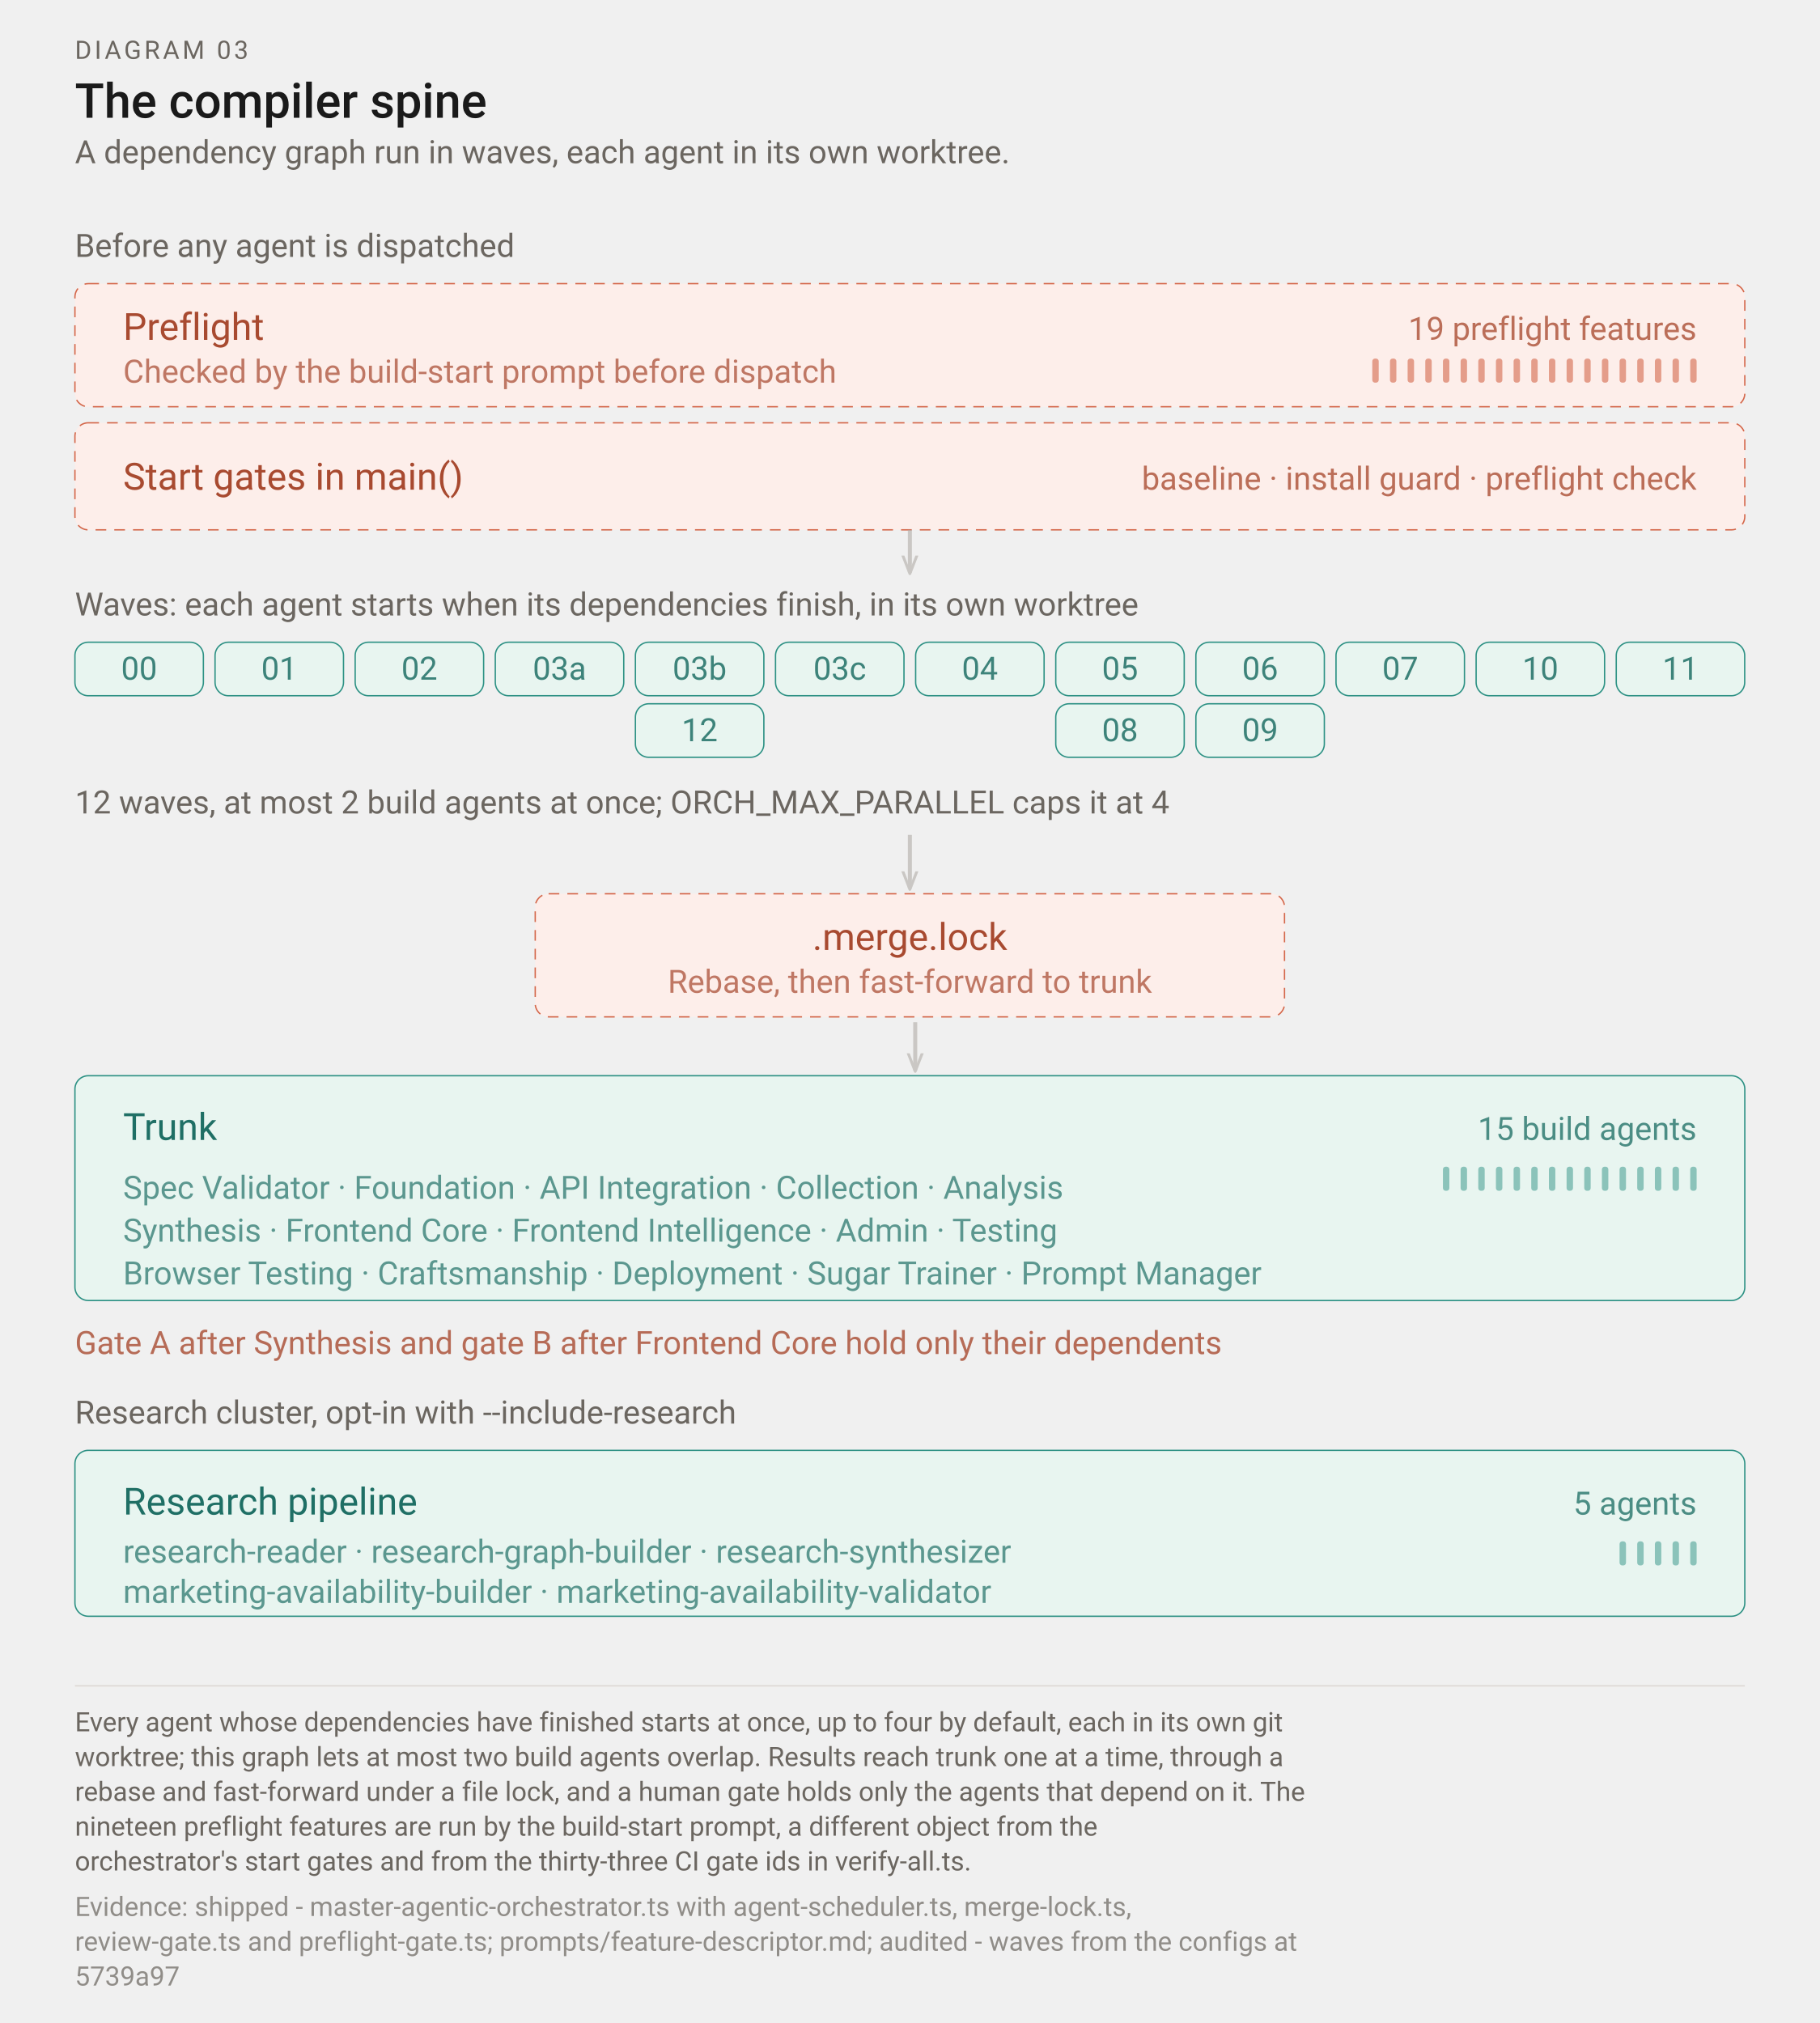
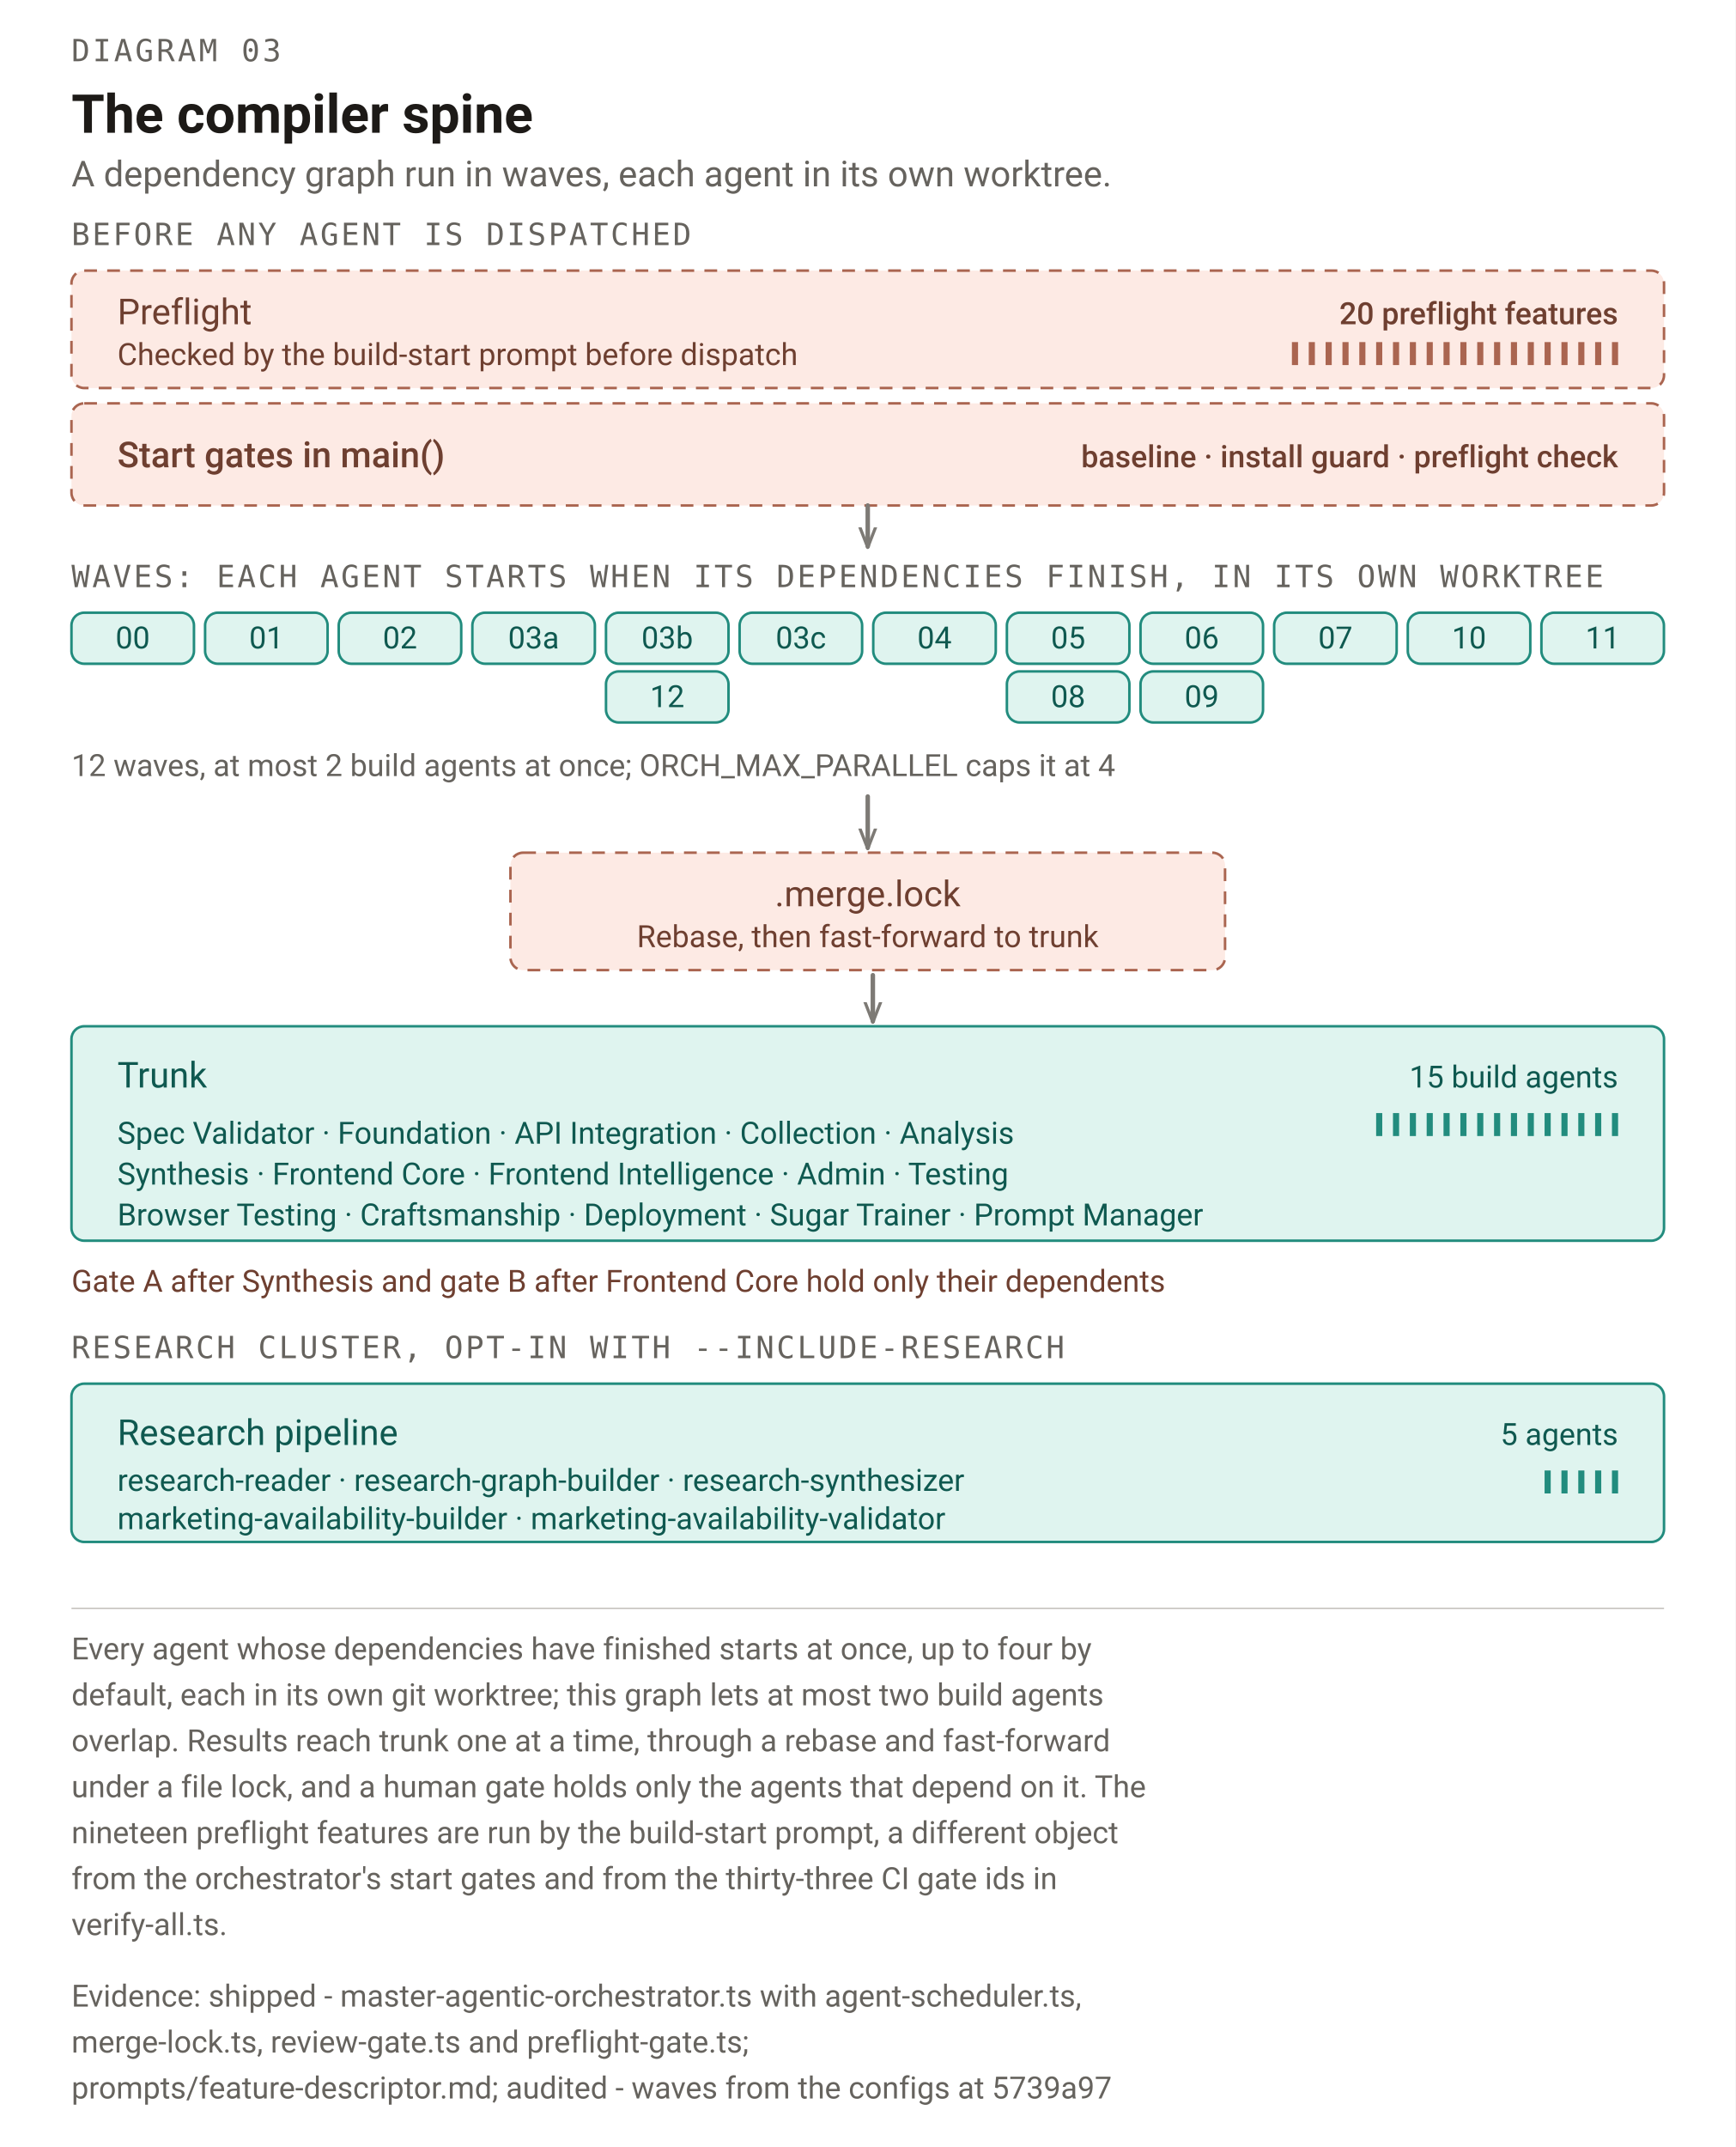
- <svg xmlns="http://www.w3.org/2000/svg" viewBox="0 0 680 756" width="100%" role="img" aria-label="The compiler spine. A dependency graph run in waves, each agent in its own worktree.">
-   <style>text{font-family:system-ui,-apple-system,'Segoe UI',Roboto,'Helvetica Neue',sans-serif}@media (prefers-color-scheme:dark){.teal-f{fill:#16302c;stroke:#4fb3a3}.teal-o{stroke:#4fb3a3}.teal-t{fill:#82d6c6}.purple-f{fill:#221f38;stroke:#8b7dd0}.purple-o{stroke:#8b7dd0}.purple-t{fill:#ada0e4}.coral-f{fill:#35211b;stroke:#e08a6c}.coral-o{stroke:#e08a6c}.coral-t{fill:#f2ab8e}.gray-f{fill:#232220;stroke:#57534e}.gray-o{stroke:#57534e}.gray-t{fill:#a8a29b}.ink{fill:#ededea}.mute{fill:#a8a29b}.rule{stroke:#3a3835}}[data-theme=dark] .teal-f{fill:#16302c;stroke:#4fb3a3}[data-theme=dark] .teal-o{stroke:#4fb3a3}[data-theme=dark] .teal-t{fill:#82d6c6}[data-theme=dark] .purple-f{fill:#221f38;stroke:#8b7dd0}[data-theme=dark] .purple-o{stroke:#8b7dd0}[data-theme=dark] .purple-t{fill:#ada0e4}[data-theme=dark] .coral-f{fill:#35211b;stroke:#e08a6c}[data-theme=dark] .coral-o{stroke:#e08a6c}[data-theme=dark] .coral-t{fill:#f2ab8e}[data-theme=dark] .gray-f{fill:#232220;stroke:#57534e}[data-theme=dark] .gray-o{stroke:#57534e}[data-theme=dark] .gray-t{fill:#a8a29b}[data-theme=dark] .ink{fill:#ededea}[data-theme=dark] .mute{fill:#a8a29b}[data-theme=dark] .rule{stroke:#3a3835}[data-theme=light] .teal-f{fill:#e8f5f0;stroke:#2d9184}[data-theme=light] .teal-o{stroke:#2d9184}[data-theme=light] .teal-t{fill:#1f6f65}[data-theme=light] .purple-f{fill:#eeeafa;stroke:#6b5bb5}[data-theme=light] .purple-o{stroke:#6b5bb5}[data-theme=light] .purple-t{fill:#4a3f8a}[data-theme=light] .coral-f{fill:#fdeeea;stroke:#d4674a}[data-theme=light] .coral-o{stroke:#d4674a}[data-theme=light] .coral-t{fill:#a84a30}[data-theme=light] .gray-f{fill:#f4f3f1;stroke:#b0aca6}[data-theme=light] .gray-o{stroke:#b0aca6}[data-theme=light] .gray-t{fill:#6b6660}[data-theme=light] .ink{fill:#1a1a1a}[data-theme=light] .mute{fill:#6b6660}[data-theme=light] .rule{stroke:#ddd9d4}</style>
+ <svg xmlns="http://www.w3.org/2000/svg" viewBox="0 0 680 841" width="100%" role="img" aria-label="The compiler spine. A dependency graph run in waves, each agent in its own worktree.">
+   <style>text{font-family:system-ui,-apple-system,'Segoe UI',Roboto,'Helvetica Neue',sans-serif}text.mono{font-family:ui-monospace,'SFMono-Regular','Cascadia Mono','Segoe UI Mono','DejaVu Sans Mono','Liberation Mono',monospace}.num{font-variant-numeric:tabular-nums}@media (prefers-color-scheme:dark){.teal-f{fill:#122925;stroke:#61c2b2}.teal-o{stroke:#61c2b2}.teal-t{fill:#bee8e0}.teal-m{fill:#61c2b2}.teal-h{stroke:#32a091}.purple-f{fill:#242232;stroke:#ada4e6}.purple-o{stroke:#ada4e6}.purple-t{fill:#dddafb}.purple-m{fill:#ada4e6}.purple-h{stroke:#8b81c5}.coral-f{fill:#311f19;stroke:#e39982}.coral-o{stroke:#e39982}.coral-t{fill:#fad5c9}.coral-m{fill:#e39982}.coral-h{stroke:#c0765f}.gray-f{fill:#262421;stroke:#b1ada8}.gray-o{stroke:#b1ada8}.gray-t{fill:#e1ddd8}.gray-m{fill:#b1ada8}.gray-h{stroke:#8f8b87}.surface{fill:#0d0b08}.ink{fill:#ebe7e2}.mute{fill:#dbd7d2}.rule{stroke:#5b5753}}[data-theme=dark] .teal-f{fill:#122925;stroke:#61c2b2}[data-theme=dark] .teal-o{stroke:#61c2b2}[data-theme=dark] .teal-t{fill:#bee8e0}[data-theme=dark] .teal-m{fill:#61c2b2}[data-theme=dark] .teal-h{stroke:#32a091}[data-theme=dark] .purple-f{fill:#242232;stroke:#ada4e6}[data-theme=dark] .purple-o{stroke:#ada4e6}[data-theme=dark] .purple-t{fill:#dddafb}[data-theme=dark] .purple-m{fill:#ada4e6}[data-theme=dark] .purple-h{stroke:#8b81c5}[data-theme=dark] .coral-f{fill:#311f19;stroke:#e39982}[data-theme=dark] .coral-o{stroke:#e39982}[data-theme=dark] .coral-t{fill:#fad5c9}[data-theme=dark] .coral-m{fill:#e39982}[data-theme=dark] .coral-h{stroke:#c0765f}[data-theme=dark] .gray-f{fill:#262421;stroke:#b1ada8}[data-theme=dark] .gray-o{stroke:#b1ada8}[data-theme=dark] .gray-t{fill:#e1ddd8}[data-theme=dark] .gray-m{fill:#b1ada8}[data-theme=dark] .gray-h{stroke:#8f8b87}[data-theme=dark] .surface{fill:#0d0b08}[data-theme=dark] .ink{fill:#ebe7e2}[data-theme=dark] .mute{fill:#dbd7d2}[data-theme=dark] .rule{stroke:#5b5753}[data-theme=light] .teal-f{fill:#dff4ef;stroke:#228c7e}[data-theme=light] .teal-o{stroke:#228c7e}[data-theme=light] .teal-t{fill:#0f5950}[data-theme=light] .teal-m{fill:#228c7e}[data-theme=light] .teal-h{stroke:#32a091}[data-theme=light] .purple-f{fill:#eeecfd;stroke:#7a70af}[data-theme=light] .purple-o{stroke:#7a70af}[data-theme=light] .purple-t{fill:#4d4671}[data-theme=light] .purple-m{fill:#7a70af}[data-theme=light] .purple-h{stroke:#8b81c5}[data-theme=light] .coral-f{fill:#fdeae4;stroke:#aa6550}[data-theme=light] .coral-o{stroke:#aa6550}[data-theme=light] .coral-t{fill:#6e3f30}[data-theme=light] .coral-m{fill:#aa6550}[data-theme=light] .coral-h{stroke:#c0765f}[data-theme=light] .gray-f{fill:#f2eee9;stroke:#7d7a75}[data-theme=light] .gray-o{stroke:#7d7a75}[data-theme=light] .gray-t{fill:#504c48}[data-theme=light] .gray-m{fill:#7d7a75}[data-theme=light] .gray-h{stroke:#8f8b87}[data-theme=light] .surface{fill:#ffffff}[data-theme=light] .ink{fill:#1d1a17}[data-theme=light] .mute{fill:#66635e}[data-theme=light] .rule{stroke:#c1bdb8}</style>
  <defs>
    <marker id="ar-teal" viewBox="0 0 10 10" refX="8.5" refY="5" markerWidth="5" markerHeight="5" orient="auto-start-reverse">
-       <path d="M0,1.5 L9,5 L0,8.5" fill="none" stroke="#2d9184" stroke-width="1.4" stroke-linecap="round" stroke-linejoin="round" class="teal-o" />
+       <path d="M0,1.5 L9,5 L0,8.5" fill="none" stroke="#228c7e" stroke-width="1.4" stroke-linecap="round" stroke-linejoin="round" class="teal-o" />
    </marker>
    <marker id="ar-purple" viewBox="0 0 10 10" refX="8.5" refY="5" markerWidth="5" markerHeight="5" orient="auto-start-reverse">
-       <path d="M0,1.5 L9,5 L0,8.5" fill="none" stroke="#6b5bb5" stroke-width="1.4" stroke-linecap="round" stroke-linejoin="round" class="purple-o" />
+       <path d="M0,1.5 L9,5 L0,8.5" fill="none" stroke="#7a70af" stroke-width="1.4" stroke-linecap="round" stroke-linejoin="round" class="purple-o" />
    </marker>
    <marker id="ar-coral" viewBox="0 0 10 10" refX="8.5" refY="5" markerWidth="5" markerHeight="5" orient="auto-start-reverse">
-       <path d="M0,1.5 L9,5 L0,8.5" fill="none" stroke="#d4674a" stroke-width="1.4" stroke-linecap="round" stroke-linejoin="round" class="coral-o" />
+       <path d="M0,1.5 L9,5 L0,8.5" fill="none" stroke="#aa6550" stroke-width="1.4" stroke-linecap="round" stroke-linejoin="round" class="coral-o" />
    </marker>
    <marker id="ar-gray" viewBox="0 0 10 10" refX="8.5" refY="5" markerWidth="5" markerHeight="5" orient="auto-start-reverse">
-       <path d="M0,1.5 L9,5 L0,8.5" fill="none" stroke="#b0aca6" stroke-width="1.4" stroke-linecap="round" stroke-linejoin="round" class="gray-o" />
+       <path d="M0,1.5 L9,5 L0,8.5" fill="none" stroke="#7d7a75" stroke-width="1.4" stroke-linecap="round" stroke-linejoin="round" class="gray-o" />
    </marker>
  </defs>
-   <text x="28" y="22" font-size="9.5" fill="#6b6660" letter-spacing="1.1" class="mute">DIAGRAM 03</text>
-   <text x="28" y="44" font-size="18" fill="#1a1a1a" font-weight="500" class="ink">The compiler spine</text>
-   <text x="28" y="61" font-size="12" fill="#6b6660" class="mute">A dependency graph run in waves, each agent in its own worktree.</text>
-   <text x="28" y="96" font-size="12" fill="#6b6660" class="mute">Before any agent is dispatched</text>
-   <rect x="28" y="106" width="624" height="46" rx="5" fill="#fdeeea" stroke="#d4674a" stroke-width="0.5" stroke-dasharray="4 3" class="coral-f" />
-   <text x="46" y="127" font-size="14" fill="#a84a30" class="coral-t">Preflight</text>
-   <text x="46" y="143" font-size="12" fill="#a84a30" opacity="0.72" class="coral-t">Checked by the build-start prompt before dispatch</text>
-   <text x="634" y="127" font-size="12" fill="#a84a30" text-anchor="end" opacity="0.78" class="coral-t">19 preflight features</text>
-   <rect x="512.8" y="134" width="2.4" height="9" rx="1" fill="#d4674a" opacity="0.6" class="coral-f" />
-   <rect x="519.4" y="134" width="2.4" height="9" rx="1" fill="#d4674a" opacity="0.6" class="coral-f" />
-   <rect x="526.0" y="134" width="2.4" height="9" rx="1" fill="#d4674a" opacity="0.6" class="coral-f" />
-   <rect x="532.6" y="134" width="2.4" height="9" rx="1" fill="#d4674a" opacity="0.6" class="coral-f" />
-   <rect x="539.2" y="134" width="2.4" height="9" rx="1" fill="#d4674a" opacity="0.6" class="coral-f" />
-   <rect x="545.8" y="134" width="2.4" height="9" rx="1" fill="#d4674a" opacity="0.6" class="coral-f" />
-   <rect x="552.4" y="134" width="2.4" height="9" rx="1" fill="#d4674a" opacity="0.6" class="coral-f" />
-   <rect x="559.0" y="134" width="2.4" height="9" rx="1" fill="#d4674a" opacity="0.6" class="coral-f" />
-   <rect x="565.6" y="134" width="2.4" height="9" rx="1" fill="#d4674a" opacity="0.6" class="coral-f" />
-   <rect x="572.2" y="134" width="2.4" height="9" rx="1" fill="#d4674a" opacity="0.6" class="coral-f" />
-   <rect x="578.8" y="134" width="2.4" height="9" rx="1" fill="#d4674a" opacity="0.6" class="coral-f" />
-   <rect x="585.4" y="134" width="2.4" height="9" rx="1" fill="#d4674a" opacity="0.6" class="coral-f" />
-   <rect x="592.0" y="134" width="2.4" height="9" rx="1" fill="#d4674a" opacity="0.6" class="coral-f" />
-   <rect x="598.6" y="134" width="2.4" height="9" rx="1" fill="#d4674a" opacity="0.6" class="coral-f" />
-   <rect x="605.2" y="134" width="2.4" height="9" rx="1" fill="#d4674a" opacity="0.6" class="coral-f" />
-   <rect x="611.8" y="134" width="2.4" height="9" rx="1" fill="#d4674a" opacity="0.6" class="coral-f" />
-   <rect x="618.4" y="134" width="2.4" height="9" rx="1" fill="#d4674a" opacity="0.6" class="coral-f" />
-   <rect x="625.0" y="134" width="2.4" height="9" rx="1" fill="#d4674a" opacity="0.6" class="coral-f" />
-   <rect x="631.6" y="134" width="2.4" height="9" rx="1" fill="#d4674a" opacity="0.6" class="coral-f" />
-   <rect x="28" y="158" width="624" height="40" rx="5" fill="#fdeeea" stroke="#d4674a" stroke-width="0.5" stroke-dasharray="4 3" class="coral-f" />
-   <text x="46" y="183.0" font-size="14" fill="#a84a30" class="coral-t">Start gates in main()</text>
-   <text x="634" y="183.0" font-size="12" fill="#a84a30" text-anchor="end" opacity="0.78" class="coral-t">baseline · install guard · preflight check</text>
-   <line x1="340" y1="198" x2="340" y2="214" stroke="#b0aca6" stroke-width="1.5" opacity="0.6" marker-end="url(#ar-gray)" class="gray-o" />
-   <text x="28" y="230" font-size="12" fill="#6b6660" class="mute">Waves: each agent starts when its dependencies finish, in its own worktree</text>
-   <rect x="28.0" y="240" width="48" height="20" rx="5" fill="#e8f5f0" stroke="#2d9184" stroke-width="0.5" class="teal-f" />
-   <text x="52.0" y="254" font-size="12" fill="#1f6f65" text-anchor="middle" opacity="0.85" class="teal-t">00</text>
-   <rect x="80.36" y="240" width="48" height="20" rx="5" fill="#e8f5f0" stroke="#2d9184" stroke-width="0.5" class="teal-f" />
-   <text x="104.36" y="254" font-size="12" fill="#1f6f65" text-anchor="middle" opacity="0.85" class="teal-t">01</text>
-   <rect x="132.72" y="240" width="48" height="20" rx="5" fill="#e8f5f0" stroke="#2d9184" stroke-width="0.5" class="teal-f" />
-   <text x="156.72" y="254" font-size="12" fill="#1f6f65" text-anchor="middle" opacity="0.85" class="teal-t">02</text>
-   <rect x="185.08" y="240" width="48" height="20" rx="5" fill="#e8f5f0" stroke="#2d9184" stroke-width="0.5" class="teal-f" />
-   <text x="209.08" y="254" font-size="12" fill="#1f6f65" text-anchor="middle" opacity="0.85" class="teal-t">03a</text>
-   <rect x="237.44" y="240" width="48" height="20" rx="5" fill="#e8f5f0" stroke="#2d9184" stroke-width="0.5" class="teal-f" />
-   <text x="261.44" y="254" font-size="12" fill="#1f6f65" text-anchor="middle" opacity="0.85" class="teal-t">03b</text>
-   <rect x="237.44" y="263" width="48" height="20" rx="5" fill="#e8f5f0" stroke="#2d9184" stroke-width="0.5" class="teal-f" />
-   <text x="261.44" y="277" font-size="12" fill="#1f6f65" text-anchor="middle" opacity="0.85" class="teal-t">12</text>
-   <rect x="289.8" y="240" width="48" height="20" rx="5" fill="#e8f5f0" stroke="#2d9184" stroke-width="0.5" class="teal-f" />
-   <text x="313.8" y="254" font-size="12" fill="#1f6f65" text-anchor="middle" opacity="0.85" class="teal-t">03c</text>
-   <rect x="342.16" y="240" width="48" height="20" rx="5" fill="#e8f5f0" stroke="#2d9184" stroke-width="0.5" class="teal-f" />
-   <text x="366.16" y="254" font-size="12" fill="#1f6f65" text-anchor="middle" opacity="0.85" class="teal-t">04</text>
-   <rect x="394.52" y="240" width="48" height="20" rx="5" fill="#e8f5f0" stroke="#2d9184" stroke-width="0.5" class="teal-f" />
-   <text x="418.52" y="254" font-size="12" fill="#1f6f65" text-anchor="middle" opacity="0.85" class="teal-t">05</text>
-   <rect x="394.52" y="263" width="48" height="20" rx="5" fill="#e8f5f0" stroke="#2d9184" stroke-width="0.5" class="teal-f" />
-   <text x="418.52" y="277" font-size="12" fill="#1f6f65" text-anchor="middle" opacity="0.85" class="teal-t">08</text>
-   <rect x="446.88" y="240" width="48" height="20" rx="5" fill="#e8f5f0" stroke="#2d9184" stroke-width="0.5" class="teal-f" />
-   <text x="470.88" y="254" font-size="12" fill="#1f6f65" text-anchor="middle" opacity="0.85" class="teal-t">06</text>
-   <rect x="446.88" y="263" width="48" height="20" rx="5" fill="#e8f5f0" stroke="#2d9184" stroke-width="0.5" class="teal-f" />
-   <text x="470.88" y="277" font-size="12" fill="#1f6f65" text-anchor="middle" opacity="0.85" class="teal-t">09</text>
-   <rect x="499.24" y="240" width="48" height="20" rx="5" fill="#e8f5f0" stroke="#2d9184" stroke-width="0.5" class="teal-f" />
-   <text x="523.24" y="254" font-size="12" fill="#1f6f65" text-anchor="middle" opacity="0.85" class="teal-t">07</text>
-   <rect x="551.6" y="240" width="48" height="20" rx="5" fill="#e8f5f0" stroke="#2d9184" stroke-width="0.5" class="teal-f" />
-   <text x="575.6" y="254" font-size="12" fill="#1f6f65" text-anchor="middle" opacity="0.85" class="teal-t">10</text>
-   <rect x="603.96" y="240" width="48" height="20" rx="5" fill="#e8f5f0" stroke="#2d9184" stroke-width="0.5" class="teal-f" />
-   <text x="627.96" y="254" font-size="12" fill="#1f6f65" text-anchor="middle" opacity="0.85" class="teal-t">11</text>
-   <text x="28" y="304" font-size="12" fill="#6b6660" class="mute">12 waves, at most 2 build agents at once; ORCH_MAX_PARALLEL caps it at 4</text>
-   <line x1="340" y1="312" x2="340" y2="332" stroke="#b0aca6" stroke-width="1.5" opacity="0.6" marker-end="url(#ar-gray)" class="gray-o" />
-   <rect x="200" y="334" width="280" height="46" rx="5" fill="#fdeeea" stroke="#d4674a" stroke-width="0.5" stroke-dasharray="4 3" class="coral-f" />
-   <text x="340" y="355" font-size="14" fill="#a84a30" text-anchor="middle" class="coral-t">.merge.lock</text>
-   <text x="340" y="371" font-size="12" fill="#a84a30" text-anchor="middle" opacity="0.72" class="coral-t">Rebase, then fast-forward to trunk</text>
-   <line x1="342" y1="382" x2="342" y2="400" stroke="#b0aca6" stroke-width="1.5" opacity="0.6" marker-end="url(#ar-gray)" class="gray-o" />
-   <rect x="28" y="402" width="624" height="84" rx="5" fill="#e8f5f0" stroke="#2d9184" stroke-width="0.5" class="teal-f" />
-   <text x="46" y="426" font-size="14" fill="#1f6f65" class="teal-t">Trunk</text>
-   <text x="634" y="426" font-size="12" fill="#1f6f65" text-anchor="end" opacity="0.78" class="teal-t">15 build agents</text>
-   <rect x="539.2" y="436" width="2.4" height="9" rx="1" fill="#2d9184" opacity="0.5" class="teal-f" />
-   <rect x="545.8" y="436" width="2.4" height="9" rx="1" fill="#2d9184" opacity="0.5" class="teal-f" />
-   <rect x="552.4" y="436" width="2.4" height="9" rx="1" fill="#2d9184" opacity="0.5" class="teal-f" />
-   <rect x="559.0" y="436" width="2.4" height="9" rx="1" fill="#2d9184" opacity="0.5" class="teal-f" />
-   <rect x="565.6" y="436" width="2.4" height="9" rx="1" fill="#2d9184" opacity="0.5" class="teal-f" />
-   <rect x="572.2" y="436" width="2.4" height="9" rx="1" fill="#2d9184" opacity="0.5" class="teal-f" />
-   <rect x="578.8" y="436" width="2.4" height="9" rx="1" fill="#2d9184" opacity="0.5" class="teal-f" />
-   <rect x="585.4" y="436" width="2.4" height="9" rx="1" fill="#2d9184" opacity="0.5" class="teal-f" />
-   <rect x="592.0" y="436" width="2.4" height="9" rx="1" fill="#2d9184" opacity="0.5" class="teal-f" />
-   <rect x="598.6" y="436" width="2.4" height="9" rx="1" fill="#2d9184" opacity="0.5" class="teal-f" />
-   <rect x="605.2" y="436" width="2.4" height="9" rx="1" fill="#2d9184" opacity="0.5" class="teal-f" />
-   <rect x="611.8" y="436" width="2.4" height="9" rx="1" fill="#2d9184" opacity="0.5" class="teal-f" />
-   <rect x="618.4" y="436" width="2.4" height="9" rx="1" fill="#2d9184" opacity="0.5" class="teal-f" />
-   <rect x="625.0" y="436" width="2.4" height="9" rx="1" fill="#2d9184" opacity="0.5" class="teal-f" />
-   <rect x="631.6" y="436" width="2.4" height="9" rx="1" fill="#2d9184" opacity="0.5" class="teal-f" />
-   <text x="46" y="448" font-size="12" fill="#1f6f65" opacity="0.7" class="teal-t">Spec Validator · Foundation · API Integration · Collection · Analysis</text>
-   <text x="46" y="464" font-size="12" fill="#1f6f65" opacity="0.7" class="teal-t">Synthesis · Frontend Core · Frontend Intelligence · Admin · Testing</text>
-   <text x="46" y="480" font-size="12" fill="#1f6f65" opacity="0.7" class="teal-t">Browser Testing · Craftsmanship · Deployment · Sugar Trainer · Prompt Manager</text>
-   <text x="28" y="506" font-size="12" fill="#a84a30" opacity="0.8" class="coral-t">Gate A after Synthesis and gate B after Frontend Core hold only their dependents</text>
-   <text x="28" y="532" font-size="12" fill="#6b6660" class="mute">Research cluster, opt-in with --include-research</text>
-   <rect x="28" y="542" width="624" height="62" rx="5" fill="#e8f5f0" stroke="#2d9184" stroke-width="0.5" class="teal-f" />
-   <text x="46" y="566" font-size="14" fill="#1f6f65" class="teal-t">Research pipeline</text>
-   <text x="634" y="566" font-size="12" fill="#1f6f65" text-anchor="end" opacity="0.78" class="teal-t">5 agents</text>
-   <rect x="605.2" y="576" width="2.4" height="9" rx="1" fill="#2d9184" opacity="0.5" class="teal-f" />
-   <rect x="611.8" y="576" width="2.4" height="9" rx="1" fill="#2d9184" opacity="0.5" class="teal-f" />
-   <rect x="618.4" y="576" width="2.4" height="9" rx="1" fill="#2d9184" opacity="0.5" class="teal-f" />
-   <rect x="625.0" y="576" width="2.4" height="9" rx="1" fill="#2d9184" opacity="0.5" class="teal-f" />
-   <rect x="631.6" y="576" width="2.4" height="9" rx="1" fill="#2d9184" opacity="0.5" class="teal-f" />
-   <text x="46" y="584" font-size="12" fill="#1f6f65" opacity="0.7" class="teal-t">research-reader · research-graph-builder · research-synthesizer</text>
-   <text x="46" y="599" font-size="12" fill="#1f6f65" opacity="0.7" class="teal-t">marketing-availability-builder · marketing-availability-validator</text>
-   <line x1="28" y1="630" x2="652" y2="630" stroke="#ddd9d4" stroke-width="0.5" class="rule" />
-   <text x="28" y="647" font-size="10" fill="#6b6660" class="mute">Every agent whose dependencies have finished starts at once, up to four by default, each in its own git</text>
-   <text x="28" y="660" font-size="10" fill="#6b6660" class="mute">worktree; this graph lets at most two build agents overlap. Results reach trunk one at a time, through a</text>
-   <text x="28" y="673" font-size="10" fill="#6b6660" class="mute">rebase and fast-forward under a file lock, and a human gate holds only the agents that depend on it. The</text>
-   <text x="28" y="686" font-size="10" fill="#6b6660" class="mute">nineteen preflight features are run by the build-start prompt, a different object from the</text>
-   <text x="28" y="699" font-size="10" fill="#6b6660" class="mute">orchestrator's start gates and from the thirty-three CI gate ids in verify-all.ts.</text>
-   <text x="28" y="716" font-size="10" fill="#6b6660" opacity="0.72" class="mute">Evidence: shipped - master-agentic-orchestrator.ts with agent-scheduler.ts, merge-lock.ts,</text>
-   <text x="28" y="729" font-size="10" fill="#6b6660" opacity="0.72" class="mute">review-gate.ts and preflight-gate.ts; prompts/feature-descriptor.md; audited - waves from the configs at</text>
-   <text x="28" y="742" font-size="10" fill="#6b6660" opacity="0.72" class="mute">5739a97</text>
+   <rect x="0" y="0" width="680" height="841" fill="#ffffff" class="surface" />
+   <text x="28" y="24" font-size="12" fill="#66635e" letter-spacing="1.1" class="mute mono">DIAGRAM 03</text>
+   <text x="28" y="52" font-size="21" fill="#1d1a17" font-weight="600" class="ink">The compiler spine</text>
+   <text x="28" y="73" font-size="14" fill="#66635e" class="mute">A dependency graph run in waves, each agent in its own worktree.</text>
+   <text x="28" y="96" font-size="12" fill="#66635e" font-weight="500" letter-spacing="0.9" class="mute mono">BEFORE ANY AGENT IS DISPATCHED</text>
+   <rect x="28" y="106" width="624" height="46" rx="5" fill="#fdeae4" stroke="#aa6550" stroke-width="1.0" stroke-dasharray="5 4" class="coral-f" />
+   <text x="46" y="127" font-size="14" fill="#6e3f30" class="coral-t">Preflight</text>
+   <text x="46" y="143" font-size="12" fill="#6e3f30" class="coral-t">Checked by the build-start prompt before dispatch</text>
+   <text x="634" y="127" font-size="12" fill="#6e3f30" text-anchor="end" font-weight="500" class="coral-t">20 preflight features</text>
+   <rect x="506.2" y="134" width="2.4" height="9" rx="0" fill="#aa6550" class="coral-m" />
+   <rect x="512.8" y="134" width="2.4" height="9" rx="0" fill="#aa6550" class="coral-m" />
+   <rect x="519.4" y="134" width="2.4" height="9" rx="0" fill="#aa6550" class="coral-m" />
+   <rect x="526.0" y="134" width="2.4" height="9" rx="0" fill="#aa6550" class="coral-m" />
+   <rect x="532.6" y="134" width="2.4" height="9" rx="0" fill="#aa6550" class="coral-m" />
+   <rect x="539.2" y="134" width="2.4" height="9" rx="0" fill="#aa6550" class="coral-m" />
+   <rect x="545.8" y="134" width="2.4" height="9" rx="0" fill="#aa6550" class="coral-m" />
+   <rect x="552.4" y="134" width="2.4" height="9" rx="0" fill="#aa6550" class="coral-m" />
+   <rect x="559.0" y="134" width="2.4" height="9" rx="0" fill="#aa6550" class="coral-m" />
+   <rect x="565.6" y="134" width="2.4" height="9" rx="0" fill="#aa6550" class="coral-m" />
+   <rect x="572.2" y="134" width="2.4" height="9" rx="0" fill="#aa6550" class="coral-m" />
+   <rect x="578.8" y="134" width="2.4" height="9" rx="0" fill="#aa6550" class="coral-m" />
+   <rect x="585.4" y="134" width="2.4" height="9" rx="0" fill="#aa6550" class="coral-m" />
+   <rect x="592.0" y="134" width="2.4" height="9" rx="0" fill="#aa6550" class="coral-m" />
+   <rect x="598.6" y="134" width="2.4" height="9" rx="0" fill="#aa6550" class="coral-m" />
+   <rect x="605.2" y="134" width="2.4" height="9" rx="0" fill="#aa6550" class="coral-m" />
+   <rect x="611.8" y="134" width="2.4" height="9" rx="0" fill="#aa6550" class="coral-m" />
+   <rect x="618.4" y="134" width="2.4" height="9" rx="0" fill="#aa6550" class="coral-m" />
+   <rect x="625.0" y="134" width="2.4" height="9" rx="0" fill="#aa6550" class="coral-m" />
+   <rect x="631.6" y="134" width="2.4" height="9" rx="0" fill="#aa6550" class="coral-m" />
+   <rect x="28" y="158" width="624" height="40" rx="5" fill="#fdeae4" stroke="#aa6550" stroke-width="1.0" stroke-dasharray="5 4" class="coral-f" />
+   <text x="46" y="183.04" font-size="14" fill="#6e3f30" font-weight="500" class="coral-t">Start gates in main()</text>
+   <text x="634" y="183.04" font-size="12" fill="#6e3f30" text-anchor="end" font-weight="500" class="coral-t">baseline · install guard · preflight check</text>
+   <line x1="340" y1="198" x2="340" y2="214" stroke="#7d7a75" stroke-width="1.75" stroke-linecap="round" marker-end="url(#ar-gray)" class="gray-o" />
+   <text x="28" y="230" font-size="12" fill="#66635e" font-weight="500" letter-spacing="0.9" class="mute mono">WAVES: EACH AGENT STARTS WHEN ITS DEPENDENCIES FINISH, IN ITS OWN WORKTREE</text>
+   <rect x="28.0" y="240" width="48" height="20" rx="5" fill="#dff4ef" stroke="#228c7e" stroke-width="1.0" class="teal-f" />
+   <text x="52.0" y="254" font-size="12" fill="#0f5950" text-anchor="middle" class="teal-t">00</text>
+   <rect x="80.36" y="240" width="48" height="20" rx="5" fill="#dff4ef" stroke="#228c7e" stroke-width="1.0" class="teal-f" />
+   <text x="104.36" y="254" font-size="12" fill="#0f5950" text-anchor="middle" class="teal-t">01</text>
+   <rect x="132.72" y="240" width="48" height="20" rx="5" fill="#dff4ef" stroke="#228c7e" stroke-width="1.0" class="teal-f" />
+   <text x="156.72" y="254" font-size="12" fill="#0f5950" text-anchor="middle" class="teal-t">02</text>
+   <rect x="185.08" y="240" width="48" height="20" rx="5" fill="#dff4ef" stroke="#228c7e" stroke-width="1.0" class="teal-f" />
+   <text x="209.08" y="254" font-size="12" fill="#0f5950" text-anchor="middle" class="teal-t">03a</text>
+   <rect x="237.44" y="240" width="48" height="20" rx="5" fill="#dff4ef" stroke="#228c7e" stroke-width="1.0" class="teal-f" />
+   <text x="261.44" y="254" font-size="12" fill="#0f5950" text-anchor="middle" class="teal-t">03b</text>
+   <rect x="237.44" y="263" width="48" height="20" rx="5" fill="#dff4ef" stroke="#228c7e" stroke-width="1.0" class="teal-f" />
+   <text x="261.44" y="277" font-size="12" fill="#0f5950" text-anchor="middle" class="teal-t">12</text>
+   <rect x="289.8" y="240" width="48" height="20" rx="5" fill="#dff4ef" stroke="#228c7e" stroke-width="1.0" class="teal-f" />
+   <text x="313.8" y="254" font-size="12" fill="#0f5950" text-anchor="middle" class="teal-t">03c</text>
+   <rect x="342.16" y="240" width="48" height="20" rx="5" fill="#dff4ef" stroke="#228c7e" stroke-width="1.0" class="teal-f" />
+   <text x="366.16" y="254" font-size="12" fill="#0f5950" text-anchor="middle" class="teal-t">04</text>
+   <rect x="394.52" y="240" width="48" height="20" rx="5" fill="#dff4ef" stroke="#228c7e" stroke-width="1.0" class="teal-f" />
+   <text x="418.52" y="254" font-size="12" fill="#0f5950" text-anchor="middle" class="teal-t">05</text>
+   <rect x="394.52" y="263" width="48" height="20" rx="5" fill="#dff4ef" stroke="#228c7e" stroke-width="1.0" class="teal-f" />
+   <text x="418.52" y="277" font-size="12" fill="#0f5950" text-anchor="middle" class="teal-t">08</text>
+   <rect x="446.88" y="240" width="48" height="20" rx="5" fill="#dff4ef" stroke="#228c7e" stroke-width="1.0" class="teal-f" />
+   <text x="470.88" y="254" font-size="12" fill="#0f5950" text-anchor="middle" class="teal-t">06</text>
+   <rect x="446.88" y="263" width="48" height="20" rx="5" fill="#dff4ef" stroke="#228c7e" stroke-width="1.0" class="teal-f" />
+   <text x="470.88" y="277" font-size="12" fill="#0f5950" text-anchor="middle" class="teal-t">09</text>
+   <rect x="499.24" y="240" width="48" height="20" rx="5" fill="#dff4ef" stroke="#228c7e" stroke-width="1.0" class="teal-f" />
+   <text x="523.24" y="254" font-size="12" fill="#0f5950" text-anchor="middle" class="teal-t">07</text>
+   <rect x="551.6" y="240" width="48" height="20" rx="5" fill="#dff4ef" stroke="#228c7e" stroke-width="1.0" class="teal-f" />
+   <text x="575.6" y="254" font-size="12" fill="#0f5950" text-anchor="middle" class="teal-t">10</text>
+   <rect x="603.96" y="240" width="48" height="20" rx="5" fill="#dff4ef" stroke="#228c7e" stroke-width="1.0" class="teal-f" />
+   <text x="627.96" y="254" font-size="12" fill="#0f5950" text-anchor="middle" class="teal-t">11</text>
+   <text x="28" y="304" font-size="12" fill="#66635e" class="mute">12 waves, at most 2 build agents at once; ORCH_MAX_PARALLEL caps it at 4</text>
+   <line x1="340" y1="312" x2="340" y2="332" stroke="#7d7a75" stroke-width="1.75" stroke-linecap="round" marker-end="url(#ar-gray)" class="gray-o" />
+   <rect x="200" y="334" width="280" height="46" rx="5" fill="#fdeae4" stroke="#aa6550" stroke-width="1.0" stroke-dasharray="5 4" class="coral-f" />
+   <text x="340" y="355" font-size="14" fill="#6e3f30" text-anchor="middle" class="coral-t">.merge.lock</text>
+   <text x="340" y="371" font-size="12" fill="#6e3f30" text-anchor="middle" class="coral-t">Rebase, then fast-forward to trunk</text>
+   <line x1="342" y1="382" x2="342" y2="400" stroke="#7d7a75" stroke-width="1.75" stroke-linecap="round" marker-end="url(#ar-gray)" class="gray-o" />
+   <rect x="28" y="402" width="624" height="84" rx="5" fill="#dff4ef" stroke="#228c7e" stroke-width="1.0" class="teal-f" />
+   <text x="46" y="426" font-size="14" fill="#0f5950" class="teal-t">Trunk</text>
+   <text x="634" y="426" font-size="12" fill="#0f5950" text-anchor="end" class="teal-t">15 build agents</text>
+   <rect x="539.2" y="436" width="2.4" height="9" rx="0" fill="#228c7e" class="teal-m" />
+   <rect x="545.8" y="436" width="2.4" height="9" rx="0" fill="#228c7e" class="teal-m" />
+   <rect x="552.4" y="436" width="2.4" height="9" rx="0" fill="#228c7e" class="teal-m" />
+   <rect x="559.0" y="436" width="2.4" height="9" rx="0" fill="#228c7e" class="teal-m" />
+   <rect x="565.6" y="436" width="2.4" height="9" rx="0" fill="#228c7e" class="teal-m" />
+   <rect x="572.2" y="436" width="2.4" height="9" rx="0" fill="#228c7e" class="teal-m" />
+   <rect x="578.8" y="436" width="2.4" height="9" rx="0" fill="#228c7e" class="teal-m" />
+   <rect x="585.4" y="436" width="2.4" height="9" rx="0" fill="#228c7e" class="teal-m" />
+   <rect x="592.0" y="436" width="2.4" height="9" rx="0" fill="#228c7e" class="teal-m" />
+   <rect x="598.6" y="436" width="2.4" height="9" rx="0" fill="#228c7e" class="teal-m" />
+   <rect x="605.2" y="436" width="2.4" height="9" rx="0" fill="#228c7e" class="teal-m" />
+   <rect x="611.8" y="436" width="2.4" height="9" rx="0" fill="#228c7e" class="teal-m" />
+   <rect x="618.4" y="436" width="2.4" height="9" rx="0" fill="#228c7e" class="teal-m" />
+   <rect x="625.0" y="436" width="2.4" height="9" rx="0" fill="#228c7e" class="teal-m" />
+   <rect x="631.6" y="436" width="2.4" height="9" rx="0" fill="#228c7e" class="teal-m" />
+   <text x="46" y="448" font-size="12" fill="#0f5950" class="teal-t">Spec Validator · Foundation · API Integration · Collection · Analysis</text>
+   <text x="46" y="464" font-size="12" fill="#0f5950" class="teal-t">Synthesis · Frontend Core · Frontend Intelligence · Admin · Testing</text>
+   <text x="46" y="480" font-size="12" fill="#0f5950" class="teal-t">Browser Testing · Craftsmanship · Deployment · Sugar Trainer · Prompt Manager</text>
+   <text x="28" y="506" font-size="12" fill="#6e3f30" class="coral-t">Gate A after Synthesis and gate B after Frontend Core hold only their dependents</text>
+   <text x="28" y="532" font-size="12" fill="#66635e" font-weight="500" letter-spacing="0.9" class="mute mono">RESEARCH CLUSTER, OPT-IN WITH --INCLUDE-RESEARCH</text>
+   <rect x="28" y="542" width="624" height="62" rx="5" fill="#dff4ef" stroke="#228c7e" stroke-width="1.0" class="teal-f" />
+   <text x="46" y="566" font-size="14" fill="#0f5950" class="teal-t">Research pipeline</text>
+   <text x="634" y="566" font-size="12" fill="#0f5950" text-anchor="end" class="teal-t">5 agents</text>
+   <rect x="605.2" y="576" width="2.4" height="9" rx="0" fill="#228c7e" class="teal-m" />
+   <rect x="611.8" y="576" width="2.4" height="9" rx="0" fill="#228c7e" class="teal-m" />
+   <rect x="618.4" y="576" width="2.4" height="9" rx="0" fill="#228c7e" class="teal-m" />
+   <rect x="625.0" y="576" width="2.4" height="9" rx="0" fill="#228c7e" class="teal-m" />
+   <rect x="631.6" y="576" width="2.4" height="9" rx="0" fill="#228c7e" class="teal-m" />
+   <text x="46" y="584" font-size="12" fill="#0f5950" class="teal-t">research-reader · research-graph-builder · research-synthesizer</text>
+   <text x="46" y="599" font-size="12" fill="#0f5950" class="teal-t">marketing-availability-builder · marketing-availability-validator</text>
+   <line x1="28" y1="630" x2="652" y2="630" stroke="#c1bdb8" stroke-width="0.5" class="rule" />
+   <text x="28" y="650" font-size="12" fill="#66635e" class="mute">Every agent whose dependencies have finished starts at once, up to four by</text>
+   <text x="28" y="668" font-size="12" fill="#66635e" class="mute">default, each in its own git worktree; this graph lets at most two build agents</text>
+   <text x="28" y="686" font-size="12" fill="#66635e" class="mute">overlap. Results reach trunk one at a time, through a rebase and fast-forward</text>
+   <text x="28" y="704" font-size="12" fill="#66635e" class="mute">under a file lock, and a human gate holds only the agents that depend on it. The</text>
+   <text x="28" y="722" font-size="12" fill="#66635e" class="mute">nineteen preflight features are run by the build-start prompt, a different object</text>
+   <text x="28" y="740" font-size="12" fill="#66635e" class="mute">from the orchestrator's start gates and from the thirty-three CI gate ids in</text>
+   <text x="28" y="758" font-size="12" fill="#66635e" class="mute">verify-all.ts.</text>
+   <text x="28" y="786" font-size="12" fill="#66635e" class="mute">Evidence: shipped - master-agentic-orchestrator.ts with agent-scheduler.ts,</text>
+   <text x="28" y="804" font-size="12" fill="#66635e" class="mute">merge-lock.ts, review-gate.ts and preflight-gate.ts;</text>
+   <text x="28" y="822" font-size="12" fill="#66635e" class="mute">prompts/feature-descriptor.md; audited - waves from the configs at 5739a97</text>
</svg>
